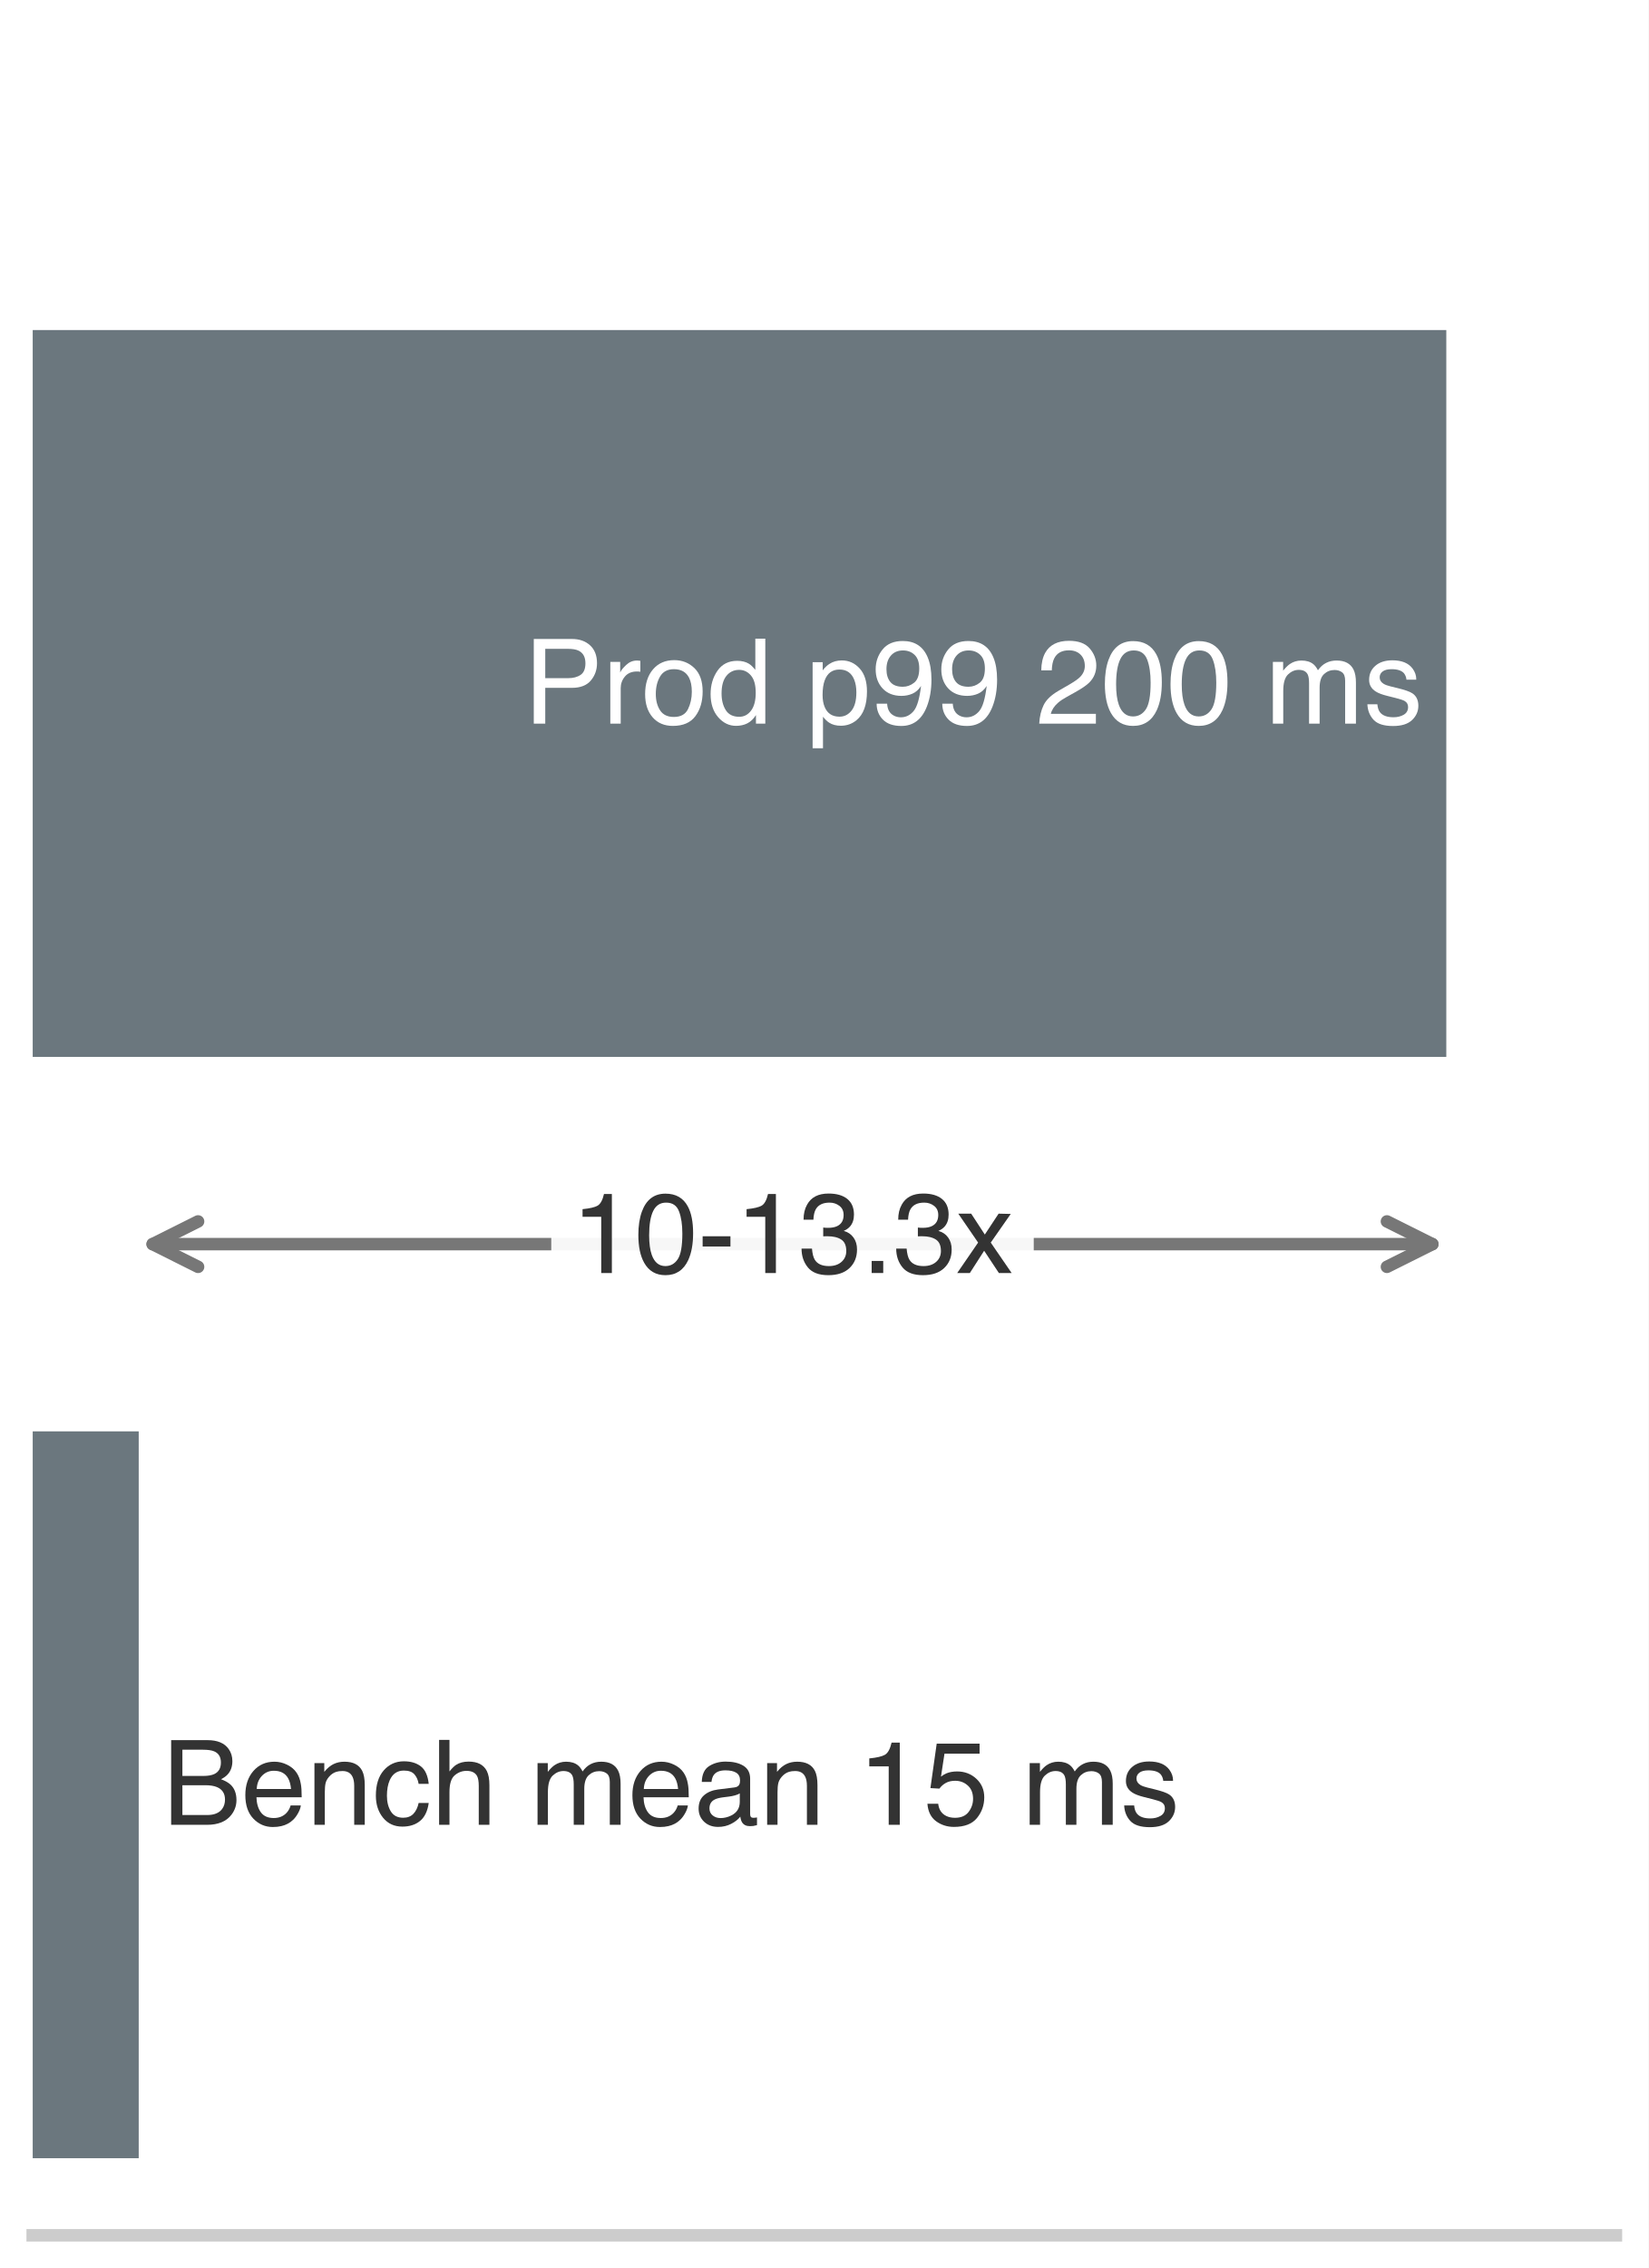
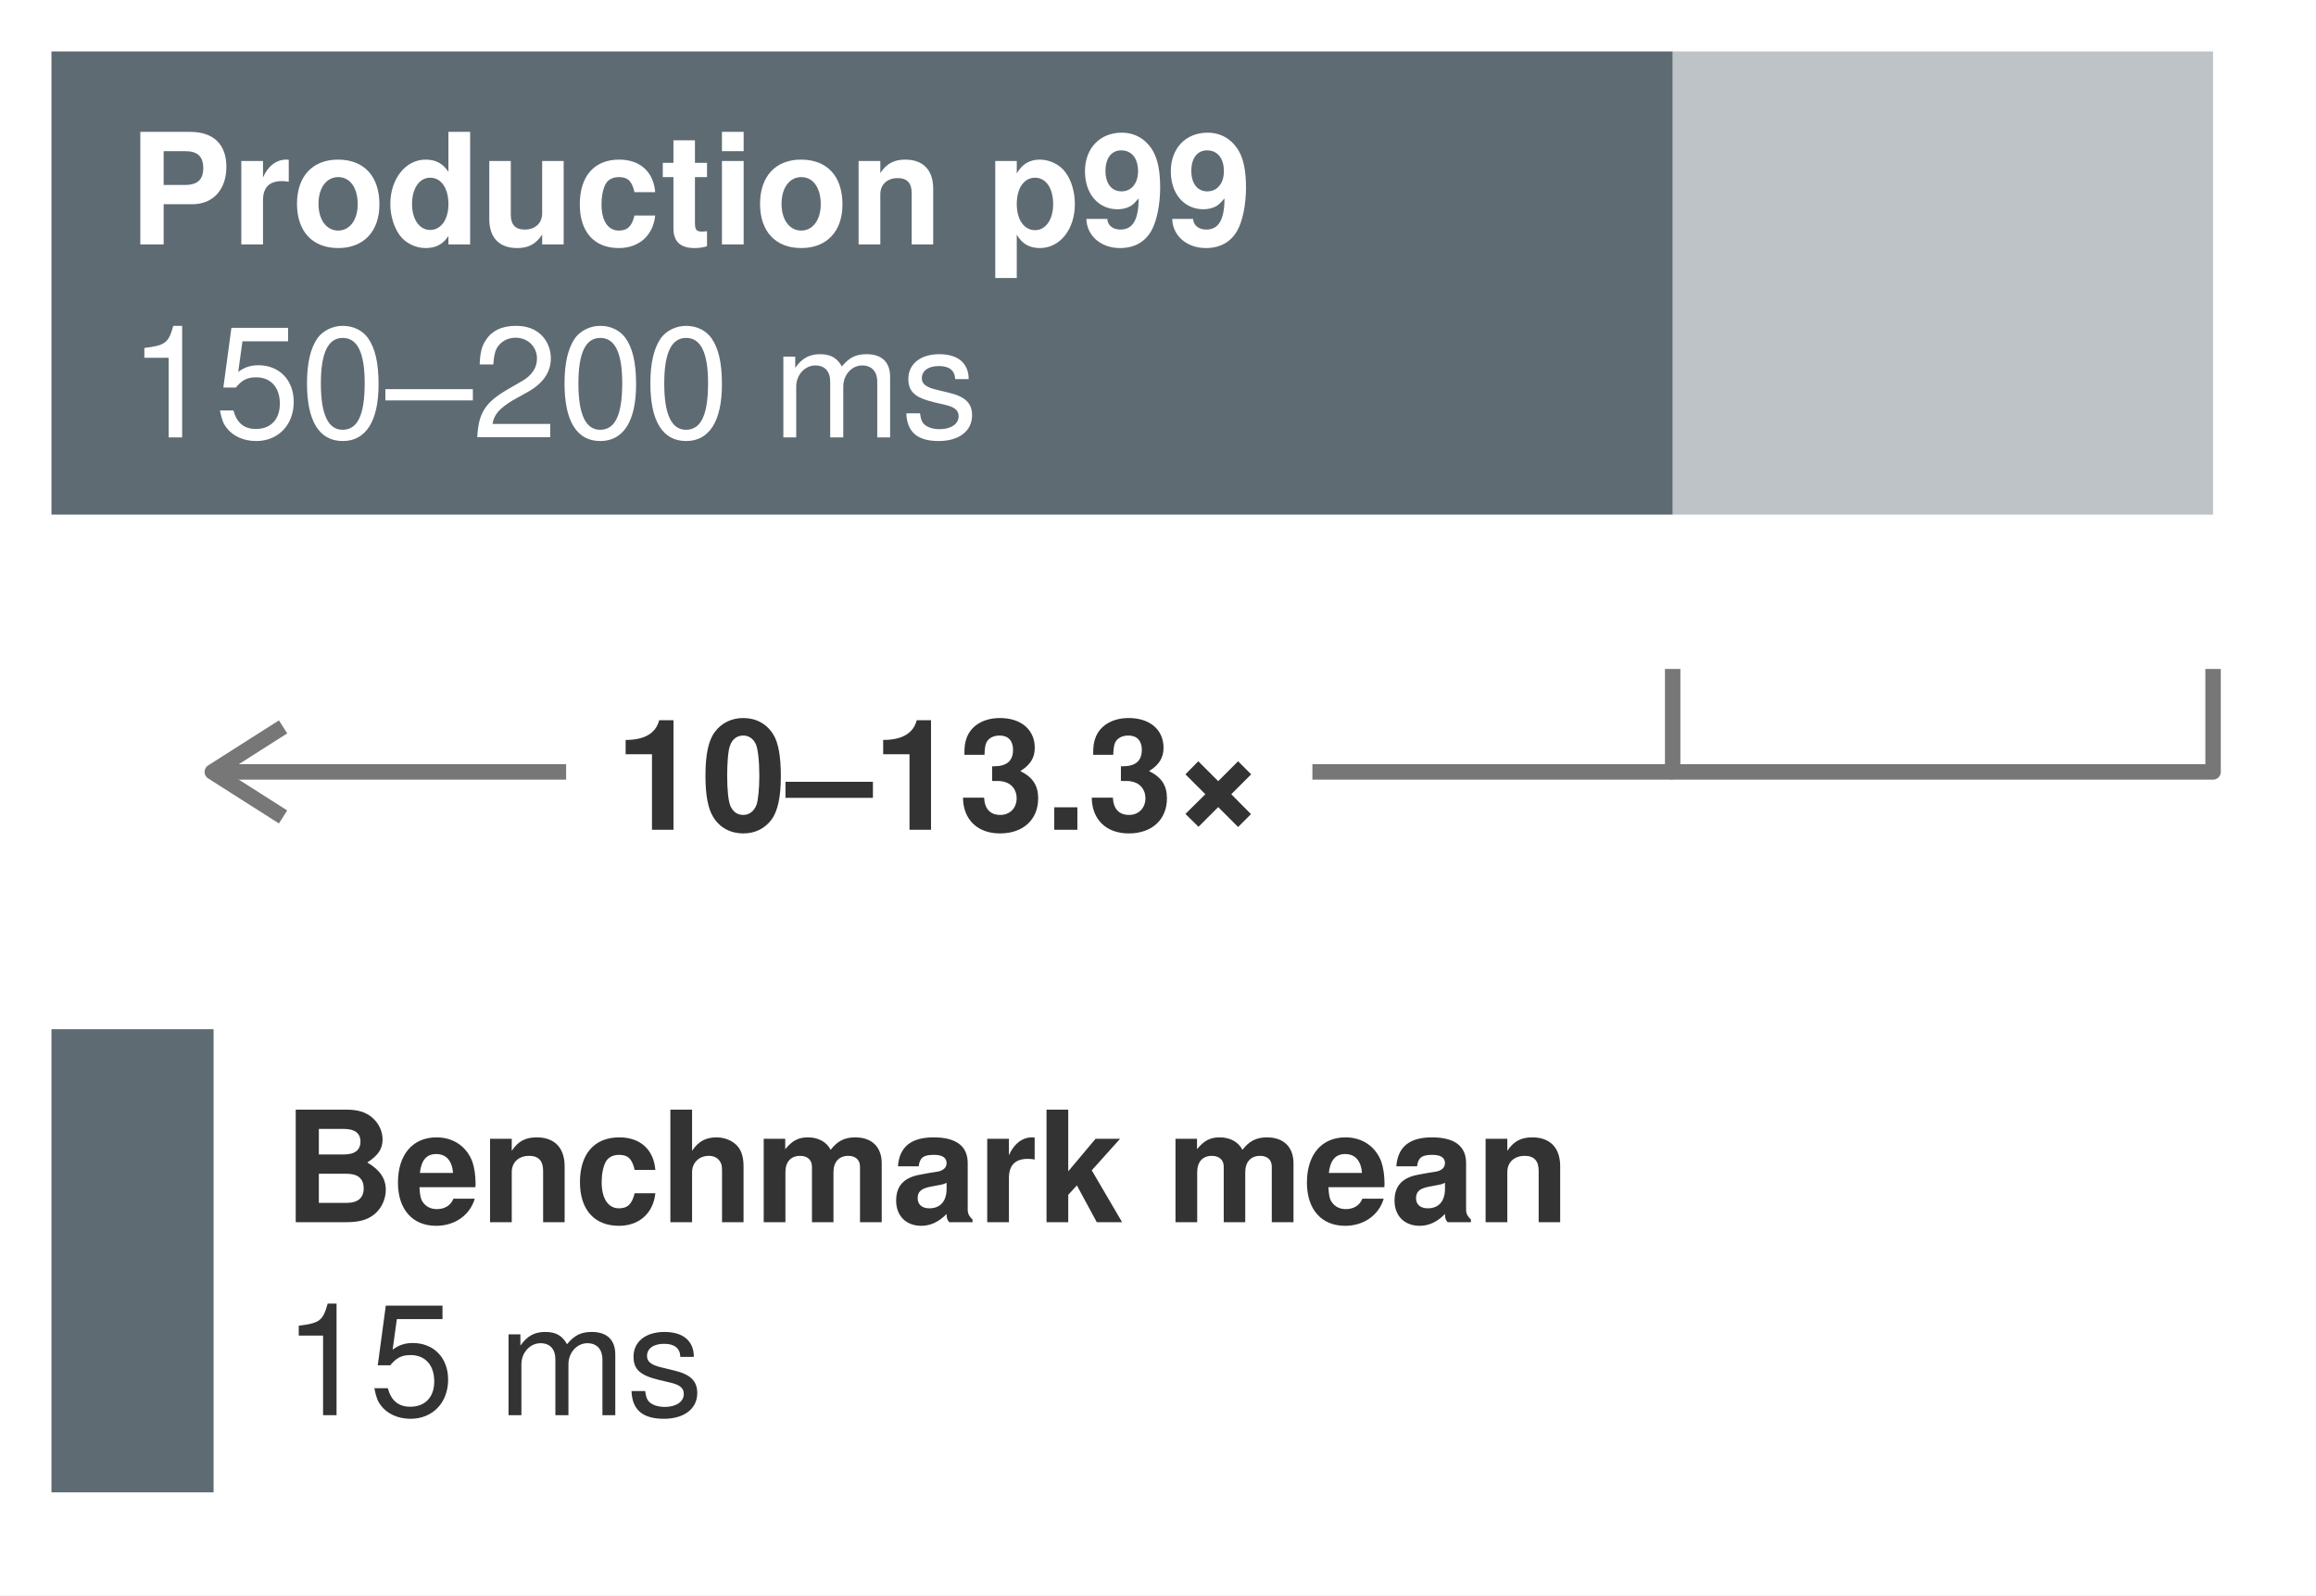
- <svg xmlns="http://www.w3.org/2000/svg" xmlns:xlink="http://www.w3.org/1999/xlink" width="72.63pt" height="99.9pt" viewBox="0 0 72.63 99.9" version="1.1">
-   <defs>
-     <style type="text/css">*{stroke-linejoin: round; stroke-linecap: butt}</style>
-   </defs>
-   <g id="figure_1">
-     <g id="patch_1">
-       <path d="M 0 99.9 L 72.63 99.9 L 72.63 0 L 0 0 z " style="fill: #ffffff" />
-     </g>
-     <g id="axes_1">
-       <g id="patch_2">
-         <path d="M 1.44 98.46 L 71.19 98.46 L 71.19 1.44 L 1.44 1.44 z " style="fill: #ffffff" />
-       </g>
-       <g id="patch_3">
-         <path d="M 1.44 46.554 L 63.717 46.554 L 63.717 14.538 L 1.44 14.538 z " clip-path="url(#p879ee31a35)" style="fill: #5e6b73; opacity: 0.92" />
-       </g>
-       <g id="patch_4">
-         <path d="M 1.44 95.064 L 6.111 95.064 L 6.111 63.048 L 1.44 63.048 z " clip-path="url(#p879ee31a35)" style="fill: #5e6b73; opacity: 0.92" />
-       </g>
-       <g id="matplotlib.axis_1" />
-       <g id="matplotlib.axis_2" />
-       <g id="patch_5">
-         <path d="M 1.44 98.46 L 71.19 98.46 " style="fill: none; stroke: #cccccc; stroke-width: 0.55; stroke-linejoin: miter; stroke-linecap: square" />
-       </g>
-       <g id="text_1">
-         <g style="fill: #ffffff" transform="translate(23.07172 31.87525) scale(0.052 -0.052)">
-           <defs>
-             <path id="Helvetica-50" d="M 547 4591 L 2613 4591 Q 3225 4591 3600 4245 Q 3975 3900 3975 3275 Q 3975 2738 3640 2339 Q 3306 1941 2613 1941 L 1169 1941 L 1169 0 L 547 0 L 547 4591 z M 3347 3272 Q 3347 3778 2972 3959 Q 2766 4056 2406 4056 L 1169 4056 L 1169 2466 L 2406 2466 Q 2825 2466 3086 2644 Q 3347 2822 3347 3272 z " transform="scale(0.015625)" />
-             <path id="Helvetica-72" d="M 428 3347 L 963 3347 L 963 2769 Q 1028 2938 1284 3180 Q 1541 3422 1875 3422 Q 1891 3422 1928 3419 Q 1966 3416 2056 3406 L 2056 2813 Q 2006 2822 1964 2825 Q 1922 2828 1872 2828 Q 1447 2828 1219 2554 Q 991 2281 991 1925 L 991 0 L 428 0 L 428 3347 z " transform="scale(0.015625)" />
-             <path id="Helvetica-6f" d="M 1741 363 Q 2300 363 2508 786 Q 2716 1209 2716 1728 Q 2716 2197 2566 2491 Q 2328 2953 1747 2953 Q 1231 2953 997 2559 Q 763 2166 763 1609 Q 763 1075 997 719 Q 1231 363 1741 363 z M 1763 3444 Q 2409 3444 2856 3012 Q 3303 2581 3303 1744 Q 3303 934 2909 406 Q 2516 -122 1688 -122 Q 997 -122 590 345 Q 184 813 184 1600 Q 184 2444 612 2944 Q 1041 3444 1763 3444 z M 1744 3428 L 1744 3428 z " transform="scale(0.015625)" />
-             <path id="Helvetica-64" d="M 769 1634 Q 769 1097 997 734 Q 1225 372 1728 372 Q 2119 372 2370 708 Q 2622 1044 2622 1672 Q 2622 2306 2362 2611 Q 2103 2916 1722 2916 Q 1297 2916 1033 2591 Q 769 2266 769 1634 z M 1616 3406 Q 2000 3406 2259 3244 Q 2409 3150 2600 2916 L 2600 4606 L 3141 4606 L 3141 0 L 2634 0 L 2634 466 Q 2438 156 2169 18 Q 1900 -119 1553 -119 Q 994 -119 584 351 Q 175 822 175 1603 Q 175 2334 548 2870 Q 922 3406 1616 3406 z " transform="scale(0.015625)" />
-             <path id="Helvetica-20" transform="scale(0.015625)" />
-             <path id="Helvetica-70" d="M 1825 378 Q 2219 378 2480 708 Q 2741 1038 2741 1694 Q 2741 2094 2625 2381 Q 2406 2934 1825 2934 Q 1241 2934 1025 2350 Q 909 2038 909 1556 Q 909 1169 1025 897 Q 1244 378 1825 378 z M 369 3331 L 916 3331 L 916 2888 Q 1084 3116 1284 3241 Q 1569 3428 1953 3428 Q 2522 3428 2919 2992 Q 3316 2556 3316 1747 Q 3316 653 2744 184 Q 2381 -113 1900 -113 Q 1522 -113 1266 53 Q 1116 147 931 375 L 931 -1334 L 369 -1334 L 369 3331 z " transform="scale(0.015625)" />
-             <path id="Helvetica-39" d="M 850 1081 Q 875 616 1209 438 Q 1381 344 1597 344 Q 2000 344 2284 680 Q 2569 1016 2688 2044 Q 2500 1747 2223 1626 Q 1947 1506 1628 1506 Q 981 1506 604 1909 Q 228 2313 228 2947 Q 228 3556 600 4018 Q 972 4481 1697 4481 Q 2675 4481 3047 3600 Q 3253 3116 3253 2388 Q 3253 1566 3006 931 Q 2597 -125 1619 -125 Q 963 -125 622 219 Q 281 563 281 1081 L 850 1081 z M 1703 2000 Q 2038 2000 2314 2220 Q 2591 2441 2591 2991 Q 2591 3484 2342 3726 Q 2094 3969 1709 3969 Q 1297 3969 1055 3692 Q 813 3416 813 2953 Q 813 2516 1025 2258 Q 1238 2000 1703 2000 z " transform="scale(0.015625)" />
-             <path id="Helvetica-32" d="M 200 0 Q 231 578 439 1006 Q 647 1434 1250 1784 L 1850 2131 Q 2253 2366 2416 2531 Q 2672 2791 2672 3125 Q 2672 3516 2437 3745 Q 2203 3975 1813 3975 Q 1234 3975 1013 3538 Q 894 3303 881 2888 L 309 2888 Q 319 3472 525 3841 Q 891 4491 1816 4491 Q 2584 4491 2939 4075 Q 3294 3659 3294 3150 Q 3294 2613 2916 2231 Q 2697 2009 2131 1694 L 1703 1456 Q 1397 1288 1222 1134 Q 909 863 828 531 L 3272 531 L 3272 0 L 200 0 z " transform="scale(0.015625)" />
-             <path id="Helvetica-30" d="M 1731 4475 Q 2600 4475 2988 3759 Q 3288 3206 3288 2244 Q 3288 1331 3016 734 Q 2622 -122 1728 -122 Q 922 -122 528 578 Q 200 1163 200 2147 Q 200 2909 397 3456 Q 766 4475 1731 4475 z M 1725 391 Q 2163 391 2422 778 Q 2681 1166 2681 2222 Q 2681 2984 2493 3476 Q 2306 3969 1766 3969 Q 1269 3969 1039 3501 Q 809 3034 809 2125 Q 809 1441 956 1025 Q 1181 391 1725 391 z " transform="scale(0.015625)" />
-             <path id="Helvetica-6d" d="M 413 3347 L 969 3347 L 969 2872 Q 1169 3119 1331 3231 Q 1609 3422 1963 3422 Q 2363 3422 2606 3225 Q 2744 3113 2856 2894 Q 3044 3163 3297 3292 Q 3550 3422 3866 3422 Q 4541 3422 4784 2934 Q 4916 2672 4916 2228 L 4916 0 L 4331 0 L 4331 2325 Q 4331 2659 4164 2784 Q 3997 2909 3756 2909 Q 3425 2909 3186 2687 Q 2947 2466 2947 1947 L 2947 0 L 2375 0 L 2375 2184 Q 2375 2525 2294 2681 Q 2166 2916 1816 2916 Q 1497 2916 1236 2669 Q 975 2422 975 1775 L 975 0 L 413 0 L 413 3347 z " transform="scale(0.015625)" />
-             <path id="Helvetica-73" d="M 747 1050 Q 772 769 888 619 Q 1100 347 1625 347 Q 1938 347 2175 483 Q 2413 619 2413 903 Q 2413 1119 2222 1231 Q 2100 1300 1741 1391 L 1294 1503 Q 866 1609 663 1741 Q 300 1969 300 2372 Q 300 2847 642 3140 Q 984 3434 1563 3434 Q 2319 3434 2653 2991 Q 2863 2709 2856 2384 L 2325 2384 Q 2309 2575 2191 2731 Q 1997 2953 1519 2953 Q 1200 2953 1036 2831 Q 872 2709 872 2509 Q 872 2291 1088 2159 Q 1213 2081 1456 2022 L 1828 1931 Q 2434 1784 2641 1647 Q 2969 1431 2969 969 Q 2969 522 2630 197 Q 2291 -128 1597 -128 Q 850 -128 539 211 Q 228 550 206 1050 L 747 1050 z M 1578 3428 L 1578 3428 z " transform="scale(0.015625)" />
-           </defs>
-           <use xlink:href="#Helvetica-50" />
-           <use xlink:href="#Helvetica-72" transform="translate(66.69922 0)" />
-           <use xlink:href="#Helvetica-6f" transform="translate(100 0)" />
-           <use xlink:href="#Helvetica-64" transform="translate(155.6152 0)" />
-           <use xlink:href="#Helvetica-20" transform="translate(211.2305 0)" />
-           <use xlink:href="#Helvetica-70" transform="translate(239.0137 0)" />
-           <use xlink:href="#Helvetica-39" transform="translate(294.6289 0)" />
-           <use xlink:href="#Helvetica-39" transform="translate(350.2441 0)" />
-           <use xlink:href="#Helvetica-20" transform="translate(405.8594 0)" />
-           <use xlink:href="#Helvetica-32" transform="translate(433.6426 0)" />
-           <use xlink:href="#Helvetica-30" transform="translate(489.2578 0)" />
-           <use xlink:href="#Helvetica-30" transform="translate(544.873 0)" />
-           <use xlink:href="#Helvetica-20" transform="translate(600.4883 0)" />
-           <use xlink:href="#Helvetica-6d" transform="translate(628.2715 0)" />
-           <use xlink:href="#Helvetica-73" transform="translate(711.5723 0)" />
-         </g>
-       </g>
-       <g id="text_2">
-         <g style="fill: #333333" transform="translate(7.157009 80.37916) scale(0.052 -0.052)">
-           <defs>
-             <path id="Helvetica-42" d="M 2213 2650 Q 2606 2650 2825 2759 Q 3169 2931 3169 3378 Q 3169 3828 2803 3984 Q 2597 4072 2191 4072 L 1081 4072 L 1081 2650 L 2213 2650 z M 2422 531 Q 2994 531 3238 863 Q 3391 1072 3391 1369 Q 3391 1869 2944 2050 Q 2706 2147 2316 2147 L 1081 2147 L 1081 531 L 2422 531 z M 472 4591 L 2444 4591 Q 3250 4591 3591 4109 Q 3791 3825 3791 3453 Q 3791 3019 3544 2741 Q 3416 2594 3175 2472 Q 3528 2338 3703 2169 Q 4013 1869 4013 1341 Q 4013 897 3734 538 Q 3319 0 2413 0 L 472 0 L 472 4591 z " transform="scale(0.015625)" />
-             <path id="Helvetica-65" d="M 1806 3422 Q 2163 3422 2497 3255 Q 2831 3088 3006 2822 Q 3175 2569 3231 2231 Q 3281 2000 3281 1494 L 828 1494 Q 844 984 1069 676 Q 1294 369 1766 369 Q 2206 369 2469 659 Q 2619 828 2681 1050 L 3234 1050 Q 3213 866 3089 639 Q 2966 413 2813 269 Q 2556 19 2178 -69 Q 1975 -119 1719 -119 Q 1094 -119 659 336 Q 225 791 225 1609 Q 225 2416 662 2919 Q 1100 3422 1806 3422 z M 2703 1941 Q 2669 2306 2544 2525 Q 2313 2931 1772 2931 Q 1384 2931 1121 2651 Q 859 2372 844 1941 L 2703 1941 z M 1753 3428 L 1753 3428 z " transform="scale(0.015625)" />
-             <path id="Helvetica-6e" d="M 413 3347 L 947 3347 L 947 2872 Q 1184 3166 1450 3294 Q 1716 3422 2041 3422 Q 2753 3422 3003 2925 Q 3141 2653 3141 2147 L 3141 0 L 2569 0 L 2569 2109 Q 2569 2416 2478 2603 Q 2328 2916 1934 2916 Q 1734 2916 1606 2875 Q 1375 2806 1200 2600 Q 1059 2434 1017 2257 Q 975 2081 975 1753 L 975 0 L 413 0 L 413 3347 z M 1734 3428 L 1734 3428 z " transform="scale(0.015625)" />
-             <path id="Helvetica-63" d="M 1703 3444 Q 2269 3444 2623 3169 Q 2978 2894 3050 2222 L 2503 2222 Q 2453 2531 2275 2736 Q 2097 2941 1703 2941 Q 1166 2941 934 2416 Q 784 2075 784 1575 Q 784 1072 996 728 Q 1209 384 1666 384 Q 2016 384 2220 598 Q 2425 813 2503 1184 L 3050 1184 Q 2956 519 2581 211 Q 2206 -97 1622 -97 Q 966 -97 575 383 Q 184 863 184 1581 Q 184 2463 612 2953 Q 1041 3444 1703 3444 z M 1616 3428 L 1616 3428 z " transform="scale(0.015625)" />
-             <path id="Helvetica-68" d="M 413 4606 L 975 4606 L 975 2894 Q 1175 3147 1334 3250 Q 1606 3428 2013 3428 Q 2741 3428 3000 2919 Q 3141 2641 3141 2147 L 3141 0 L 2563 0 L 2563 2109 Q 2563 2478 2469 2650 Q 2316 2925 1894 2925 Q 1544 2925 1259 2684 Q 975 2444 975 1775 L 975 0 L 413 0 L 413 4606 z " transform="scale(0.015625)" />
-             <path id="Helvetica-61" d="M 844 891 Q 844 647 1022 506 Q 1200 366 1444 366 Q 1741 366 2019 503 Q 2488 731 2488 1250 L 2488 1703 Q 2384 1638 2221 1594 Q 2059 1550 1903 1531 L 1563 1488 Q 1256 1447 1103 1359 Q 844 1213 844 891 z M 2206 2028 Q 2400 2053 2466 2191 Q 2503 2266 2503 2406 Q 2503 2694 2298 2823 Q 2094 2953 1713 2953 Q 1272 2953 1088 2716 Q 984 2584 953 2325 L 428 2325 Q 444 2944 830 3186 Q 1216 3428 1725 3428 Q 2316 3428 2684 3203 Q 3050 2978 3050 2503 L 3050 575 Q 3050 488 3086 434 Q 3122 381 3238 381 Q 3275 381 3322 386 Q 3369 391 3422 400 L 3422 -16 Q 3291 -53 3222 -62 Q 3153 -72 3034 -72 Q 2744 -72 2613 134 Q 2544 244 2516 444 Q 2344 219 2022 53 Q 1700 -113 1313 -113 Q 847 -113 551 170 Q 256 453 256 878 Q 256 1344 547 1600 Q 838 1856 1309 1916 L 2206 2028 z M 1741 3428 L 1741 3428 z " transform="scale(0.015625)" />
-             <path id="Helvetica-31" d="M 613 3169 L 613 3600 Q 1222 3659 1462 3798 Q 1703 3938 1822 4456 L 2266 4456 L 2266 0 L 1666 0 L 1666 3169 L 613 3169 z " transform="scale(0.015625)" />
-             <path id="Helvetica-35" d="M 791 1141 Q 847 659 1238 475 Q 1438 381 1700 381 Q 2200 381 2440 700 Q 2681 1019 2681 1406 Q 2681 1875 2395 2131 Q 2109 2388 1709 2388 Q 1419 2388 1211 2275 Q 1003 2163 856 1963 L 369 1991 L 709 4400 L 3034 4400 L 3034 3856 L 1131 3856 L 941 2613 Q 1097 2731 1238 2791 Q 1488 2894 1816 2894 Q 2431 2894 2859 2497 Q 3288 2100 3288 1491 Q 3288 856 2895 371 Q 2503 -113 1644 -113 Q 1097 -113 676 195 Q 256 503 206 1141 L 791 1141 z " transform="scale(0.015625)" />
-           </defs>
-           <use xlink:href="#Helvetica-42" />
-           <use xlink:href="#Helvetica-65" transform="translate(66.69922 0)" />
-           <use xlink:href="#Helvetica-6e" transform="translate(122.3145 0)" />
-           <use xlink:href="#Helvetica-63" transform="translate(177.9297 0)" />
-           <use xlink:href="#Helvetica-68" transform="translate(227.9297 0)" />
-           <use xlink:href="#Helvetica-20" transform="translate(283.5449 0)" />
-           <use xlink:href="#Helvetica-6d" transform="translate(311.3281 0)" />
-           <use xlink:href="#Helvetica-65" transform="translate(394.6289 0)" />
-           <use xlink:href="#Helvetica-61" transform="translate(450.2441 0)" />
-           <use xlink:href="#Helvetica-6e" transform="translate(505.8594 0)" />
-           <use xlink:href="#Helvetica-20" transform="translate(561.4746 0)" />
-           <use xlink:href="#Helvetica-31" transform="translate(589.2578 0)" />
-           <use xlink:href="#Helvetica-35" transform="translate(644.873 0)" />
-           <use xlink:href="#Helvetica-20" transform="translate(700.4883 0)" />
-           <use xlink:href="#Helvetica-6d" transform="translate(728.2715 0)" />
-           <use xlink:href="#Helvetica-73" transform="translate(811.5723 0)" />
-         </g>
-       </g>
-       <g id="patch_6">
-         <path d="M 6.726 54.801 Q 34.914 54.801 63.102 54.801 " style="fill: none; stroke: #777777; stroke-width: 0.55; stroke-linecap: round" />
-         <path d="M 8.726 55.801 L 6.726 54.801 L 8.726 53.801 " style="fill: none; stroke: #777777; stroke-width: 0.55; stroke-linecap: round" />
-         <path d="M 61.102 53.801 L 63.102 54.801 L 61.102 55.801 " style="fill: none; stroke: #777777; stroke-width: 0.55; stroke-linecap: round" />
-       </g>
-       <g id="text_3">
-         <g id="patch_7">
-           <path d="M 25.186 58.015 L 44.642 58.015 Q 45.542 58.015 45.542 57.115 L 45.542 52.487 Q 45.542 51.587 44.642 51.587 L 25.186 51.587 Q 24.286 51.587 24.286 52.487 L 24.286 57.115 Q 24.286 58.015 25.186 58.015 z " style="fill: #ffffff; opacity: 0.94" />
-         </g>
-         <g style="fill: #333333" transform="translate(25.18565 56.07327) scale(0.05 -0.05)">
-           <defs>
-             <path id="Helvetica-2d" d="M 266 2072 L 1834 2072 L 1834 1494 L 266 1494 L 266 2072 z " transform="scale(0.015625)" />
-             <path id="Helvetica-33" d="M 1663 -122 Q 869 -122 511 314 Q 153 750 153 1375 L 741 1375 Q 778 941 903 744 Q 1122 391 1694 391 Q 2138 391 2406 628 Q 2675 866 2675 1241 Q 2675 1703 2392 1887 Q 2109 2072 1606 2072 Q 1550 2072 1492 2070 Q 1434 2069 1375 2066 L 1375 2563 Q 1463 2553 1522 2550 Q 1581 2547 1650 2547 Q 1966 2547 2169 2647 Q 2525 2822 2525 3272 Q 2525 3606 2287 3787 Q 2050 3969 1734 3969 Q 1172 3969 956 3594 Q 838 3388 822 3006 L 266 3006 Q 266 3506 466 3856 Q 809 4481 1675 4481 Q 2359 4481 2734 4176 Q 3109 3872 3109 3294 Q 3109 2881 2888 2625 Q 2750 2466 2531 2375 Q 2884 2278 3082 2001 Q 3281 1725 3281 1325 Q 3281 684 2859 281 Q 2438 -122 1663 -122 z " transform="scale(0.015625)" />
-             <path id="Helvetica-2e" d="M 547 681 L 1200 681 L 1200 0 L 547 0 L 547 681 z " transform="scale(0.015625)" />
-             <path id="Helvetica-78" d="M 94 3347 L 822 3347 L 1591 2169 L 2369 3347 L 3053 3331 L 1925 1716 L 3103 0 L 2384 0 L 1553 1256 L 747 0 L 34 0 L 1213 1716 L 94 3347 z " transform="scale(0.015625)" />
-           </defs>
-           <use xlink:href="#Helvetica-31" />
-           <use xlink:href="#Helvetica-30" transform="translate(55.61523 0)" />
-           <use xlink:href="#Helvetica-2d" transform="translate(111.2305 0)" />
-           <use xlink:href="#Helvetica-31" transform="translate(144.5312 0)" />
-           <use xlink:href="#Helvetica-33" transform="translate(200.1465 0)" />
-           <use xlink:href="#Helvetica-2e" transform="translate(255.7617 0)" />
-           <use xlink:href="#Helvetica-33" transform="translate(283.5449 0)" />
-           <use xlink:href="#Helvetica-78" transform="translate(339.1602 0)" />
-         </g>
-       </g>
-     </g>
-   </g>
-   <defs>
-     <clipPath id="p879ee31a35">
-       <rect x="1.44" y="1.44" width="69.75" height="97.02" />
-     </clipPath>
-   </defs>
+ <svg xmlns="http://www.w3.org/2000/svg" width="100%" viewBox="0 0 180 124" font-family="Helvetica Neue, Helvetica, Arial, sans-serif" role="img" aria-label="Production p99 of 150 to 200 ms against a 15 ms benchmark mean, a 10 to 13.3 times gap.">
+   <rect x="0" y="0" width="180" height="124" fill="#ffffff" />
+   <rect x="4" y="4" width="126" height="36" fill="#5e6b73" />
+   <rect x="130" y="4" width="42" height="36" fill="#5e6b73" fill-opacity="0.4" />
+   <text x="10" y="19" font-size="12" font-weight="bold" fill="#ffffff">Production p99</text>
+   <text x="10" y="34" font-size="12" fill="#ffffff">150–200 ms</text>
+   <path d="M17 60 H130" stroke="#777777" stroke-width="1.2" fill="none" />
+   <path d="M22 56.5 L16.5 60 L22 63.5" stroke="#777777" stroke-width="1.2" fill="none" stroke-linejoin="round" />
+   <path d="M130 52 V60 H172 V52" stroke="#777777" stroke-width="1.2" fill="none" stroke-linejoin="round" />
+   <rect x="44" y="52" width="58" height="16" fill="#ffffff" />
+   <text x="73" y="64.5" font-size="12" font-weight="bold" fill="#333333" text-anchor="middle">10–13.3×</text>
+   <rect x="4" y="80" width="12.6" height="36" fill="#5e6b73" />
+   <text x="22" y="95" font-size="12" font-weight="bold" fill="#333333">Benchmark mean</text>
+   <text x="22" y="110" font-size="12" fill="#333333">15 ms</text>
</svg>
